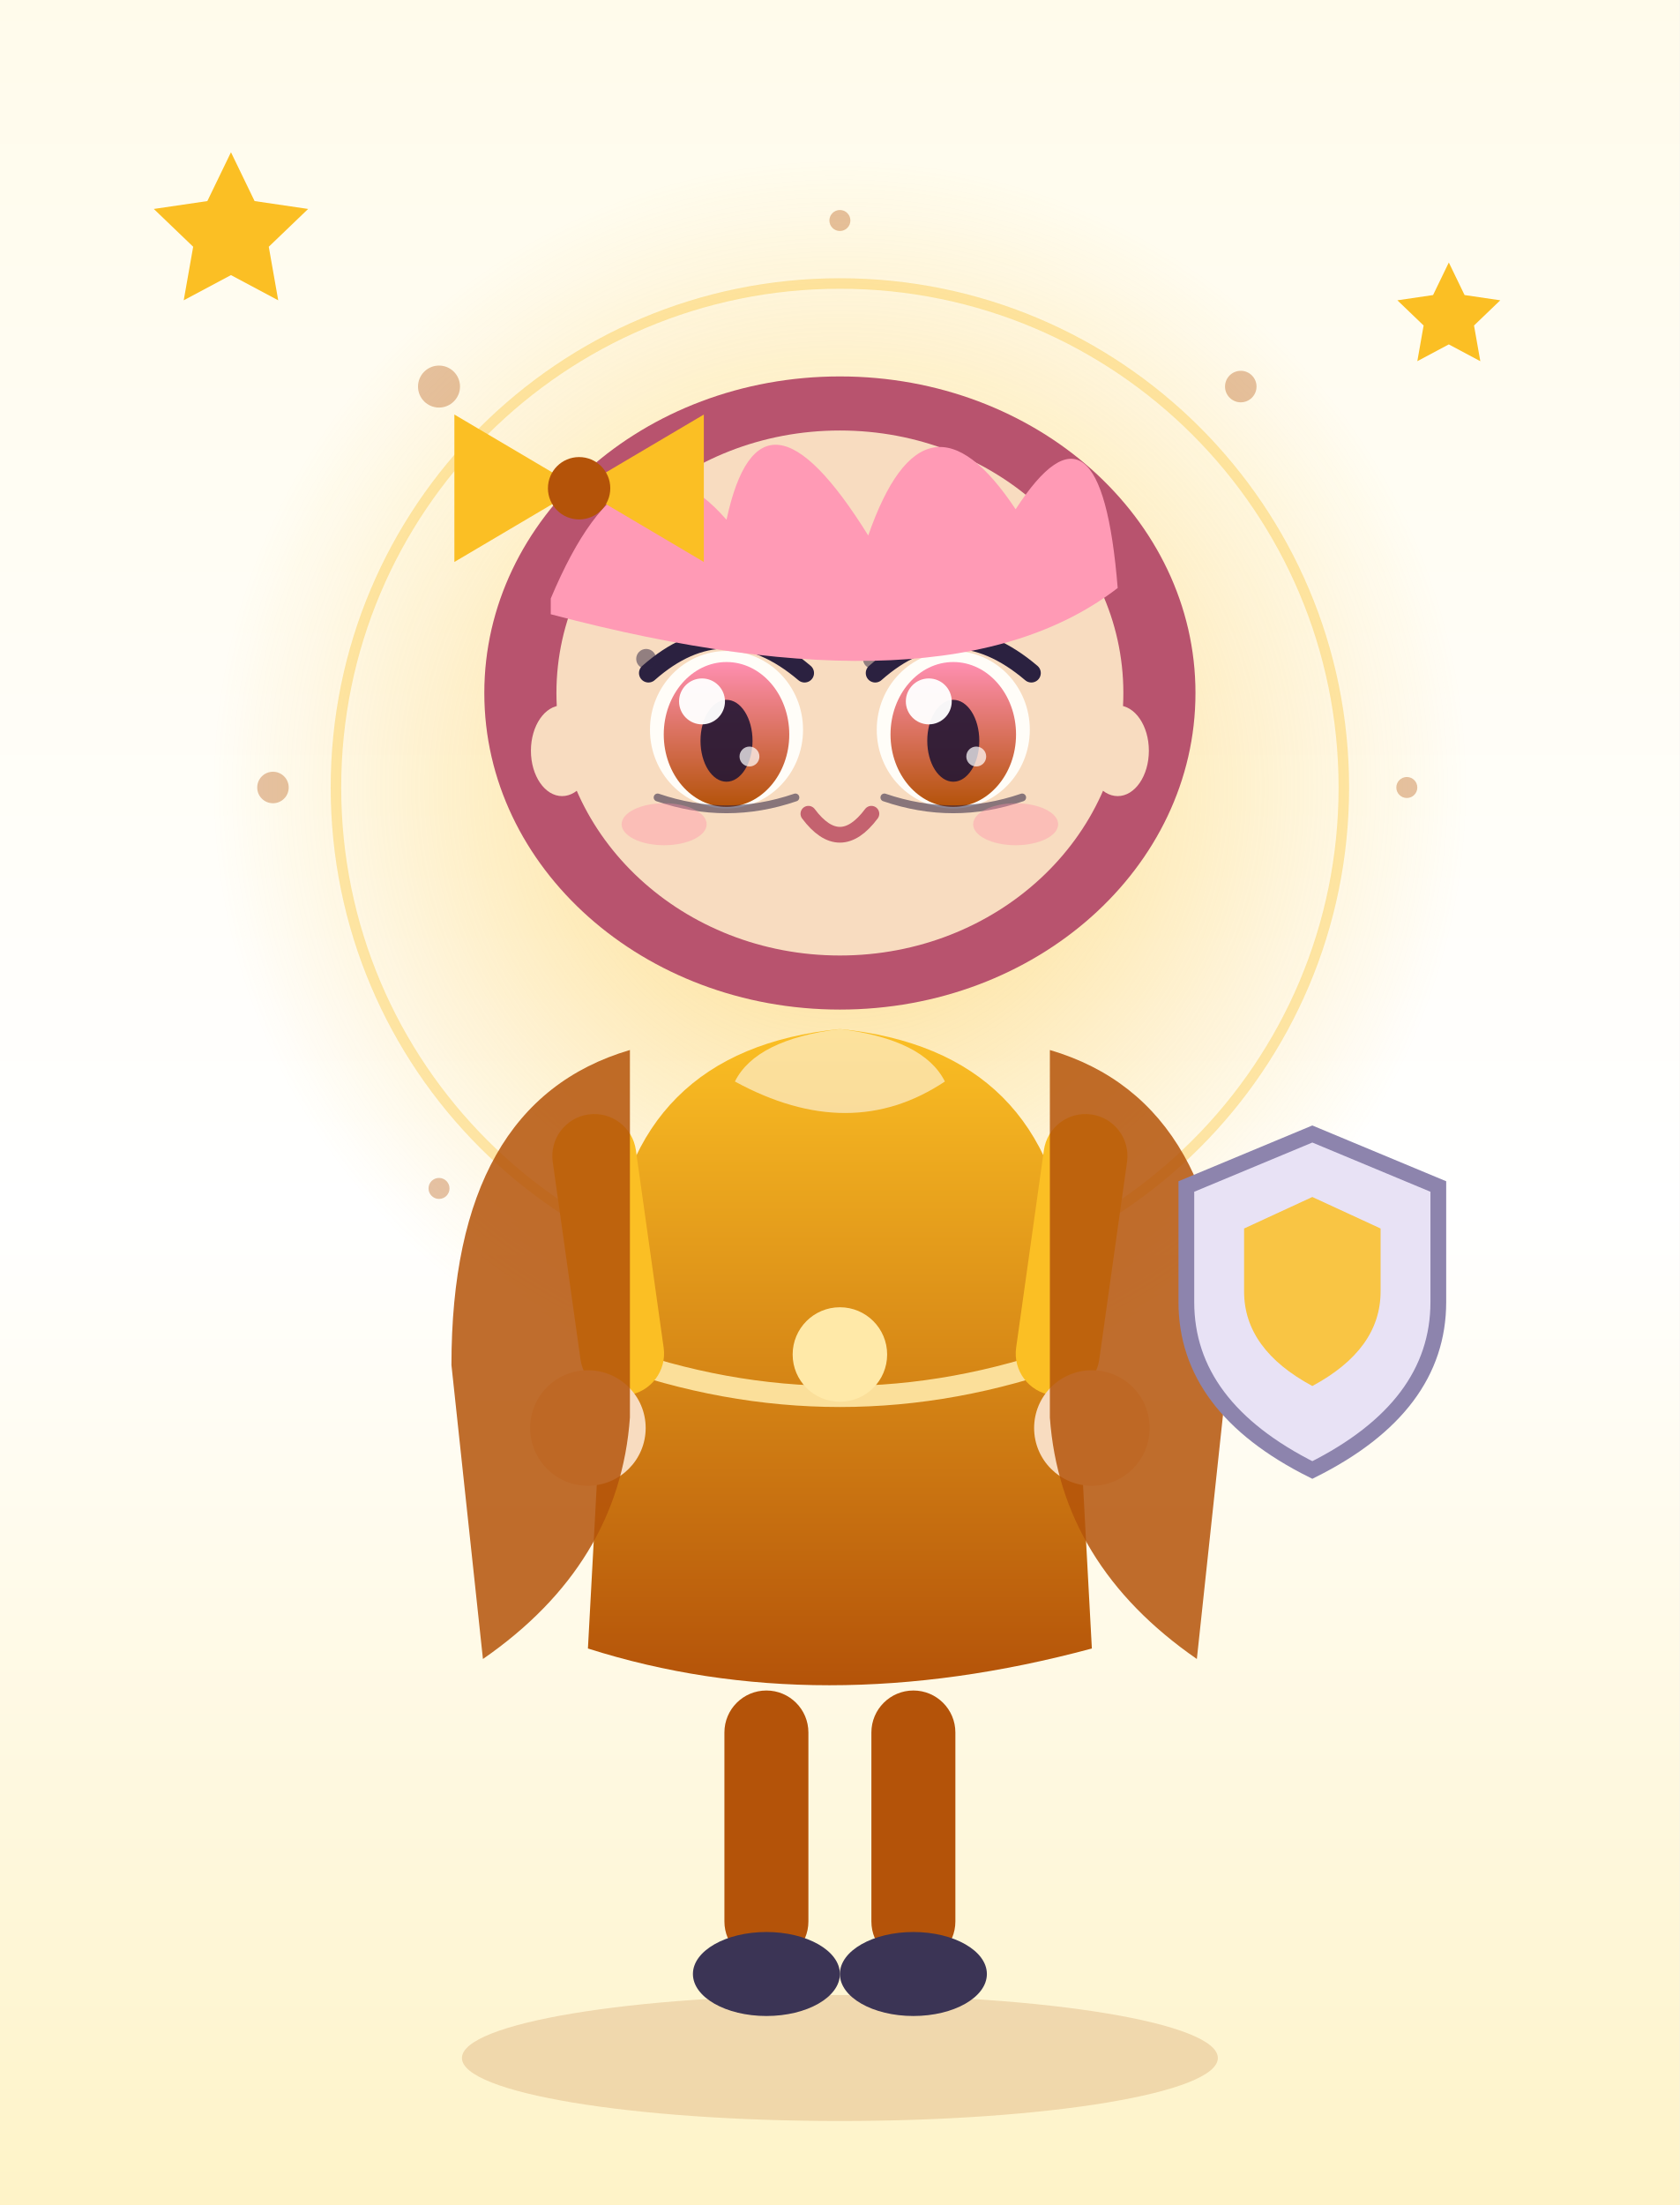
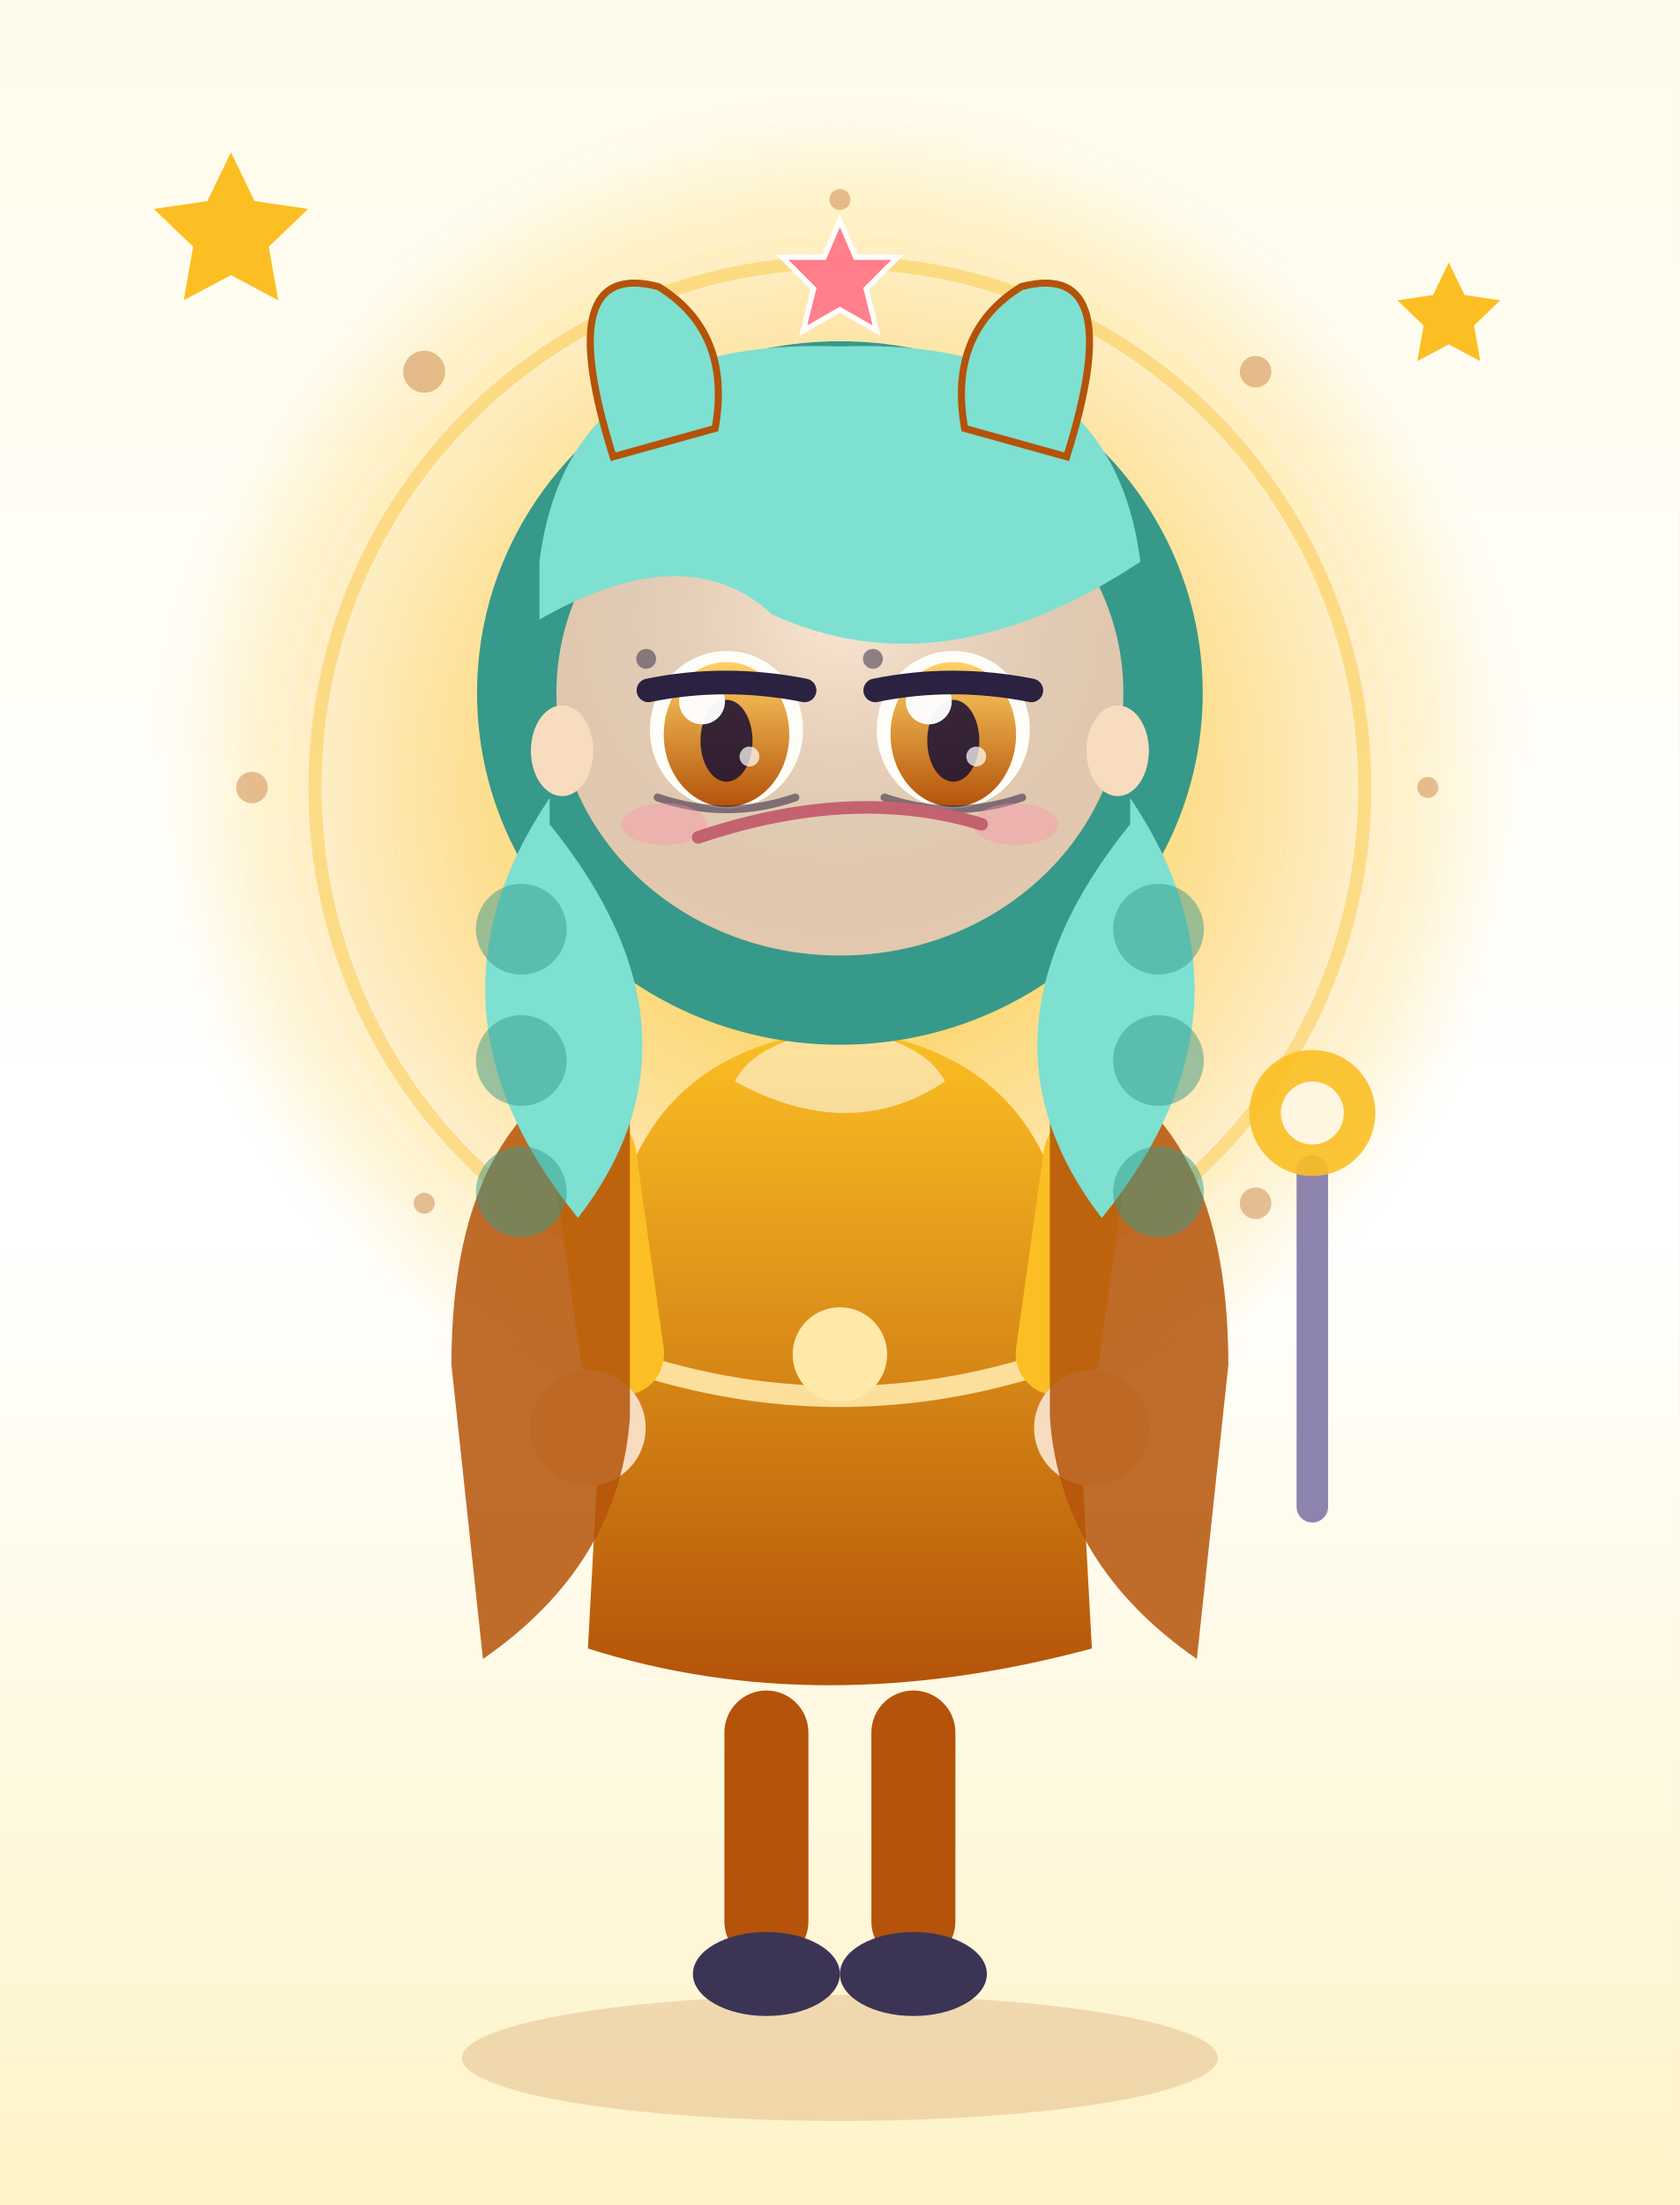
<svg xmlns="http://www.w3.org/2000/svg" viewBox="0 0 320 420" width="320" height="420">
  <defs>
    <linearGradient id="bg" x1="0" y1="0" x2="0" y2="1">
      <stop offset="0%" stop-color="#fffbeb" />
      <stop offset="55%" stop-color="#ffffff" />
      <stop offset="100%" stop-color="#fef3c7" />
    </linearGradient>
    <radialGradient id="halo" cx="50%" cy="50%" r="50%">
-       <stop offset="0%" stop-color="#fbbf24" stop-opacity=".55" />
+       <stop offset="0%" stop-color="#fbbf24" stop-opacity=".6" />
      <stop offset="100%" stop-color="#fbbf24" stop-opacity="0" />
    </radialGradient>
+     <radialGradient id="face" cx="50%" cy="36%" r="72%">
+       <stop offset="0%" stop-color="#ffffff" stop-opacity=".28" />
+       <stop offset="100%" stop-color="#000000" stop-opacity=".08" />
+     </radialGradient>
    <linearGradient id="iris" x1="0" y1="0" x2="0" y2="1">
-       <stop offset="0%" stop-color="#ff8fb1" />
+       <stop offset="0%" stop-color="#ffd166" />
      <stop offset="100%" stop-color="#b45309" />
    </linearGradient>
    <linearGradient id="cloth" x1="0" y1="0" x2="0" y2="1">
      <stop offset="0%" stop-color="#fbbf24" />
      <stop offset="100%" stop-color="#b45309" />
    </linearGradient>
+     <filter id="hglow" x="-60%" y="-60%" width="220%" height="220%">
+       <feGaussianBlur stdDeviation="4" result="b" />
+       <feMerge>
+         <feMergeNode in="b" />
+         <feMergeNode in="SourceGraphic" />
+       </feMerge>
+     </filter>
  </defs>
  <rect width="320" height="420" fill="url(#bg)" />
-   <circle cx="160" cy="150" r="120" fill="url(#halo)" />
-   <circle cx="160" cy="150" r="96" fill="none" stroke="#fbbf24" stroke-width="2" opacity=".35" />
-   <circle cx="268" cy="150" r="2" fill="#b45309" opacity=".35" />
-   <circle cx="236.368" cy="226.368" r="3" fill="#b45309" opacity=".35" />
-   <circle cx="160" cy="258" r="4" fill="#b45309" opacity=".35" />
-   <circle cx="83.632" cy="226.368" r="2" fill="#b45309" opacity=".35" />
-   <circle cx="52" cy="150" r="3" fill="#b45309" opacity=".35" />
-   <circle cx="83.632" cy="73.632" r="4" fill="#b45309" opacity=".35" />
-   <circle cx="160" cy="42" r="2" fill="#b45309" opacity=".35" />
-   <circle cx="236.368" cy="73.632" r="3" fill="#b45309" opacity=".35" />
+   <circle cx="160" cy="150" r="128" fill="url(#halo)" filter="url(#hglow)" />
+   <circle cx="160" cy="150" r="100" fill="none" stroke="#fbbf24" stroke-width="2.5" opacity=".4" />
+   <circle cx="272" cy="150" r="2" fill="#b45309" opacity=".35" />
+   <circle cx="239.196" cy="229.196" r="3" fill="#b45309" opacity=".35" />
+   <circle cx="160" cy="262" r="4" fill="#b45309" opacity=".35" />
+   <circle cx="80.804" cy="229.196" r="2" fill="#b45309" opacity=".35" />
+   <circle cx="48" cy="150" r="3" fill="#b45309" opacity=".35" />
+   <circle cx="80.804" cy="70.804" r="4" fill="#b45309" opacity=".35" />
+   <circle cx="160" cy="38" r="2" fill="#b45309" opacity=".35" />
+   <circle cx="239.196" cy="70.804" r="3" fill="#b45309" opacity=".35" />
  <path d="M44 29 l4.5 9.3 l10.2 1.5 l-7.5 7.2 l1.8 10.2 l-9 -4.8 l-9 4.8 l1.8 -10.2 l-7.5 -7.2 l10.2 -1.5 z" fill="#fbbf24" />
  <path d="M276 50 l3 6.2 l6.8 1 l-5 4.8 l1.2 6.8 l-6 -3.2 l-6 3.2 l1.2 -6.8 l-5 -4.8 l6.8 -1 z" fill="#fbbf24" />
  <ellipse cx="160" cy="392" rx="72" ry="12" fill="#b45309" opacity=".18" />
  <rect x="138" y="322" width="16" height="52" rx="8" fill="#b45309" />
  <rect x="166" y="322" width="16" height="52" rx="8" fill="#b45309" />
  <ellipse cx="146" cy="376" rx="14" ry="8" fill="#3b3455" />
  <ellipse cx="174" cy="376" rx="14" ry="8" fill="#3b3455" />
  <path d="M160 196 q-40 4 -44 44 l-4 74 q44 14 96 0 l-4 -74 q-4 -40 -44 -44 z" fill="url(#cloth)" />
  <path d="M160 196 q-16 2 -20 10 q22 12 40 0 q-4 -8 -20 -10 z" fill="#fff" opacity=".55" />
  <path d="M116 258 q44 16 88 0" fill="none" stroke="#ffe9a8" stroke-width="4" opacity=".9" />
  <circle cx="160" cy="258" r="9" fill="#ffe9a8" />
  <rect x="108" y="212" width="16" height="54" rx="8" fill="#fbbf24" transform="rotate(-8 116 240)" />
  <rect x="196" y="212" width="16" height="54" rx="8" fill="#fbbf24" transform="rotate(8 204 240)" />
  <circle cx="112" cy="272" r="11" fill="#f8dcc0" />
  <circle cx="208" cy="272" r="11" fill="#f8dcc0" />
  <path d="M120 200 q-34 10 -34 60 l6 56 q26 -18 28 -46 z" fill="#b45309" opacity=".85" />
  <path d="M200 200 q34 10 34 60 l-6 56 q-26 -18 -28 -46 z" fill="#b45309" opacity=".85" />
  <g transform="translate(250,250) scale(1)">
-     <path d="M0 -34 l24 10 v22 q0 20 -24 32 q-24 -12 -24 -32 v-22 z" fill="#e8e2f5" stroke="#8d84ad" stroke-width="3" />
-     <path d="M0 -22 l13 6 v12 q0 11 -13 18 q-13 -7 -13 -18 v-12 z" fill="#fbbf24" opacity=".85" />
+     <rect x="-3" y="-30" width="6" height="70" rx="3" fill="#8d84ad" />
+     <circle cx="0" cy="-38" r="12" fill="#fbbf24" opacity=".9" />
+     <circle cx="0" cy="-38" r="6" fill="#fff" opacity=".85" />
  </g>
-   <ellipse cx="160" cy="132" rx="67.738" ry="60.3" fill="#b8536e" />
+   <ellipse cx="160" cy="132" rx="69.12" ry="67" fill="#379989" />
+   <g transform="translate(215.296,152)">
+     <path d="M0 0 q27 40 -5.4 80 q-27 -35 5.4 -75 z" fill="#7ee0d0" />
+     <circle cx="5.4" cy="25" r="8.64" fill="#379989" opacity=".5" />
+     <circle cx="5.4" cy="50" r="8.64" fill="#379989" opacity=".5" />
+     <circle cx="5.4" cy="75" r="8.64" fill="#379989" opacity=".5" />
+   </g>
+   <g transform="translate(104.704,152)">
+     <path d="M0 0 q-27 40 5.4 80 q27 -35 -5.4 -75 z" fill="#7ee0d0" />
+     <circle cx="-5.4" cy="25" r="8.64" fill="#379989" opacity=".5" />
+     <circle cx="-5.4" cy="50" r="8.64" fill="#379989" opacity=".5" />
+     <circle cx="-5.4" cy="75" r="8.64" fill="#379989" opacity=".5" />
+   </g>
  <ellipse cx="160" cy="132" rx="54" ry="50" fill="#f8dcc0" />
+   <ellipse cx="160" cy="132" rx="54" ry="50" fill="url(#face)" />
  <ellipse cx="107.08" cy="143" rx="5.94" ry="8.64" fill="#f8dcc0" />
  <ellipse cx="212.92" cy="143" rx="5.94" ry="8.64" fill="#f8dcc0" />
  <g>
    <ellipse cx="138.4" cy="139" rx="14.58" ry="15" fill="#fffdf8" />
    <ellipse cx="138.4" cy="139.9" rx="11.956" ry="13.8" fill="url(#iris)" />
    <ellipse cx="138.4" cy="141.1" rx="4.957" ry="7.8" fill="#241634" opacity=".9" />
    <circle cx="133.734" cy="133.6" r="4.374" fill="#fff" opacity=".96" />
    <circle cx="142.774" cy="144.1" r="1.895" fill="#fff" opacity=".72" />
-     <path d="M123.528 128.2 q14.58 -12.9 29.743 0" stroke="#2b2140" stroke-width="3.6" fill="none" stroke-linecap="round" />
+     <path d="M123.528 131.5 q14.58 -3 29.743 0" stroke="#2b2140" stroke-width="4.5" fill="none" stroke-linecap="round" />
    <path d="M125.278 151.9 q13.122 4.5 26.244 0" stroke="#2b2140" stroke-width="1.5" fill="none" stroke-linecap="round" opacity=".55" />
    <circle cx="123.091" cy="125.5" r="1.895" fill="#2b2140" opacity=".5" />
  </g>
  <g>
    <ellipse cx="181.6" cy="139" rx="14.58" ry="15" fill="#fffdf8" />
    <ellipse cx="181.6" cy="139.9" rx="11.956" ry="13.8" fill="url(#iris)" />
    <ellipse cx="181.6" cy="141.1" rx="4.957" ry="7.8" fill="#241634" opacity=".9" />
    <circle cx="176.934" cy="133.6" r="4.374" fill="#fff" opacity=".96" />
    <circle cx="185.974" cy="144.1" r="1.895" fill="#fff" opacity=".72" />
-     <path d="M166.728 128.2 q14.58 -12.9 29.743 0" stroke="#2b2140" stroke-width="3.6" fill="none" stroke-linecap="round" />
+     <path d="M166.728 131.5 q14.58 -3 29.743 0" stroke="#2b2140" stroke-width="4.5" fill="none" stroke-linecap="round" />
    <path d="M168.478 151.9 q13.122 4.5 26.244 0" stroke="#2b2140" stroke-width="1.5" fill="none" stroke-linecap="round" opacity=".55" />
    <circle cx="166.291" cy="125.5" r="1.895" fill="#2b2140" opacity=".5" />
  </g>
  <ellipse cx="126.52" cy="157" rx="8.1" ry="4" fill="#ff8fa8" opacity=".38" />
  <ellipse cx="193.48" cy="157" rx="8.1" ry="4" fill="#ff8fa8" opacity=".38" />
-   <path d="M154 155 q6 8 12 0" fill="none" stroke="#c4626f" stroke-width="3" stroke-linecap="round" />
-   <path d="M104.92 114 q15.12 -36 33.48 -15                      q6.48 -30 27 3 q10.8 -31 28.08 -5                      q16.2 -25 19.44 15 q-32.4 25 -108 5 z" fill="#ff9ab5" />
-   <g transform="translate(110.32,93)">
-     <path d="M0 0 l-23.76 -14.04 l0 28.08 z" fill="#fbbf24" />
-     <path d="M0 0 l23.76 -14.04 l0 28.08 z" fill="#fbbf24" />
-     <circle cx="0" cy="0" r="5.94" fill="#b45309" />
+   <path d="M133 159.5 q29.7 -10 54 -2.5" fill="none" stroke="#c4626f" stroke-width="2.4" stroke-linecap="round" />
+   <path d="M102.76 107 q5.4 -43 57.24 -41                      q51.84 -2 57.24 41 q-37.8 25 -70.2 10                      q-16.2 -15 -44.28 1 z" fill="#7ee0d0" />
+   <path d="M116.8 87 q-11.88 -37.8 8.64 -32.4 q14.04 8.64 10.8 27 z" fill="#7ee0d0" stroke="#b45309" stroke-width="1.35" />
+   <path d="M203.2 87 q11.88 -37.8 -8.64 -32.4 q-14.04 8.64 -10.8 27 z" fill="#7ee0d0" stroke="#b45309" stroke-width="1.35" />
+   <g transform="translate(160,52)">
+     <path d="M0 -10 l3 7 l8 0 l-6 6 l2 8 l-7 -4 l-7 4 l2 -8 l-6 -6 l8 0 z" fill="#ff7a8b" stroke="#fff" stroke-width="1" opacity=".95" />
  </g>
</svg>
